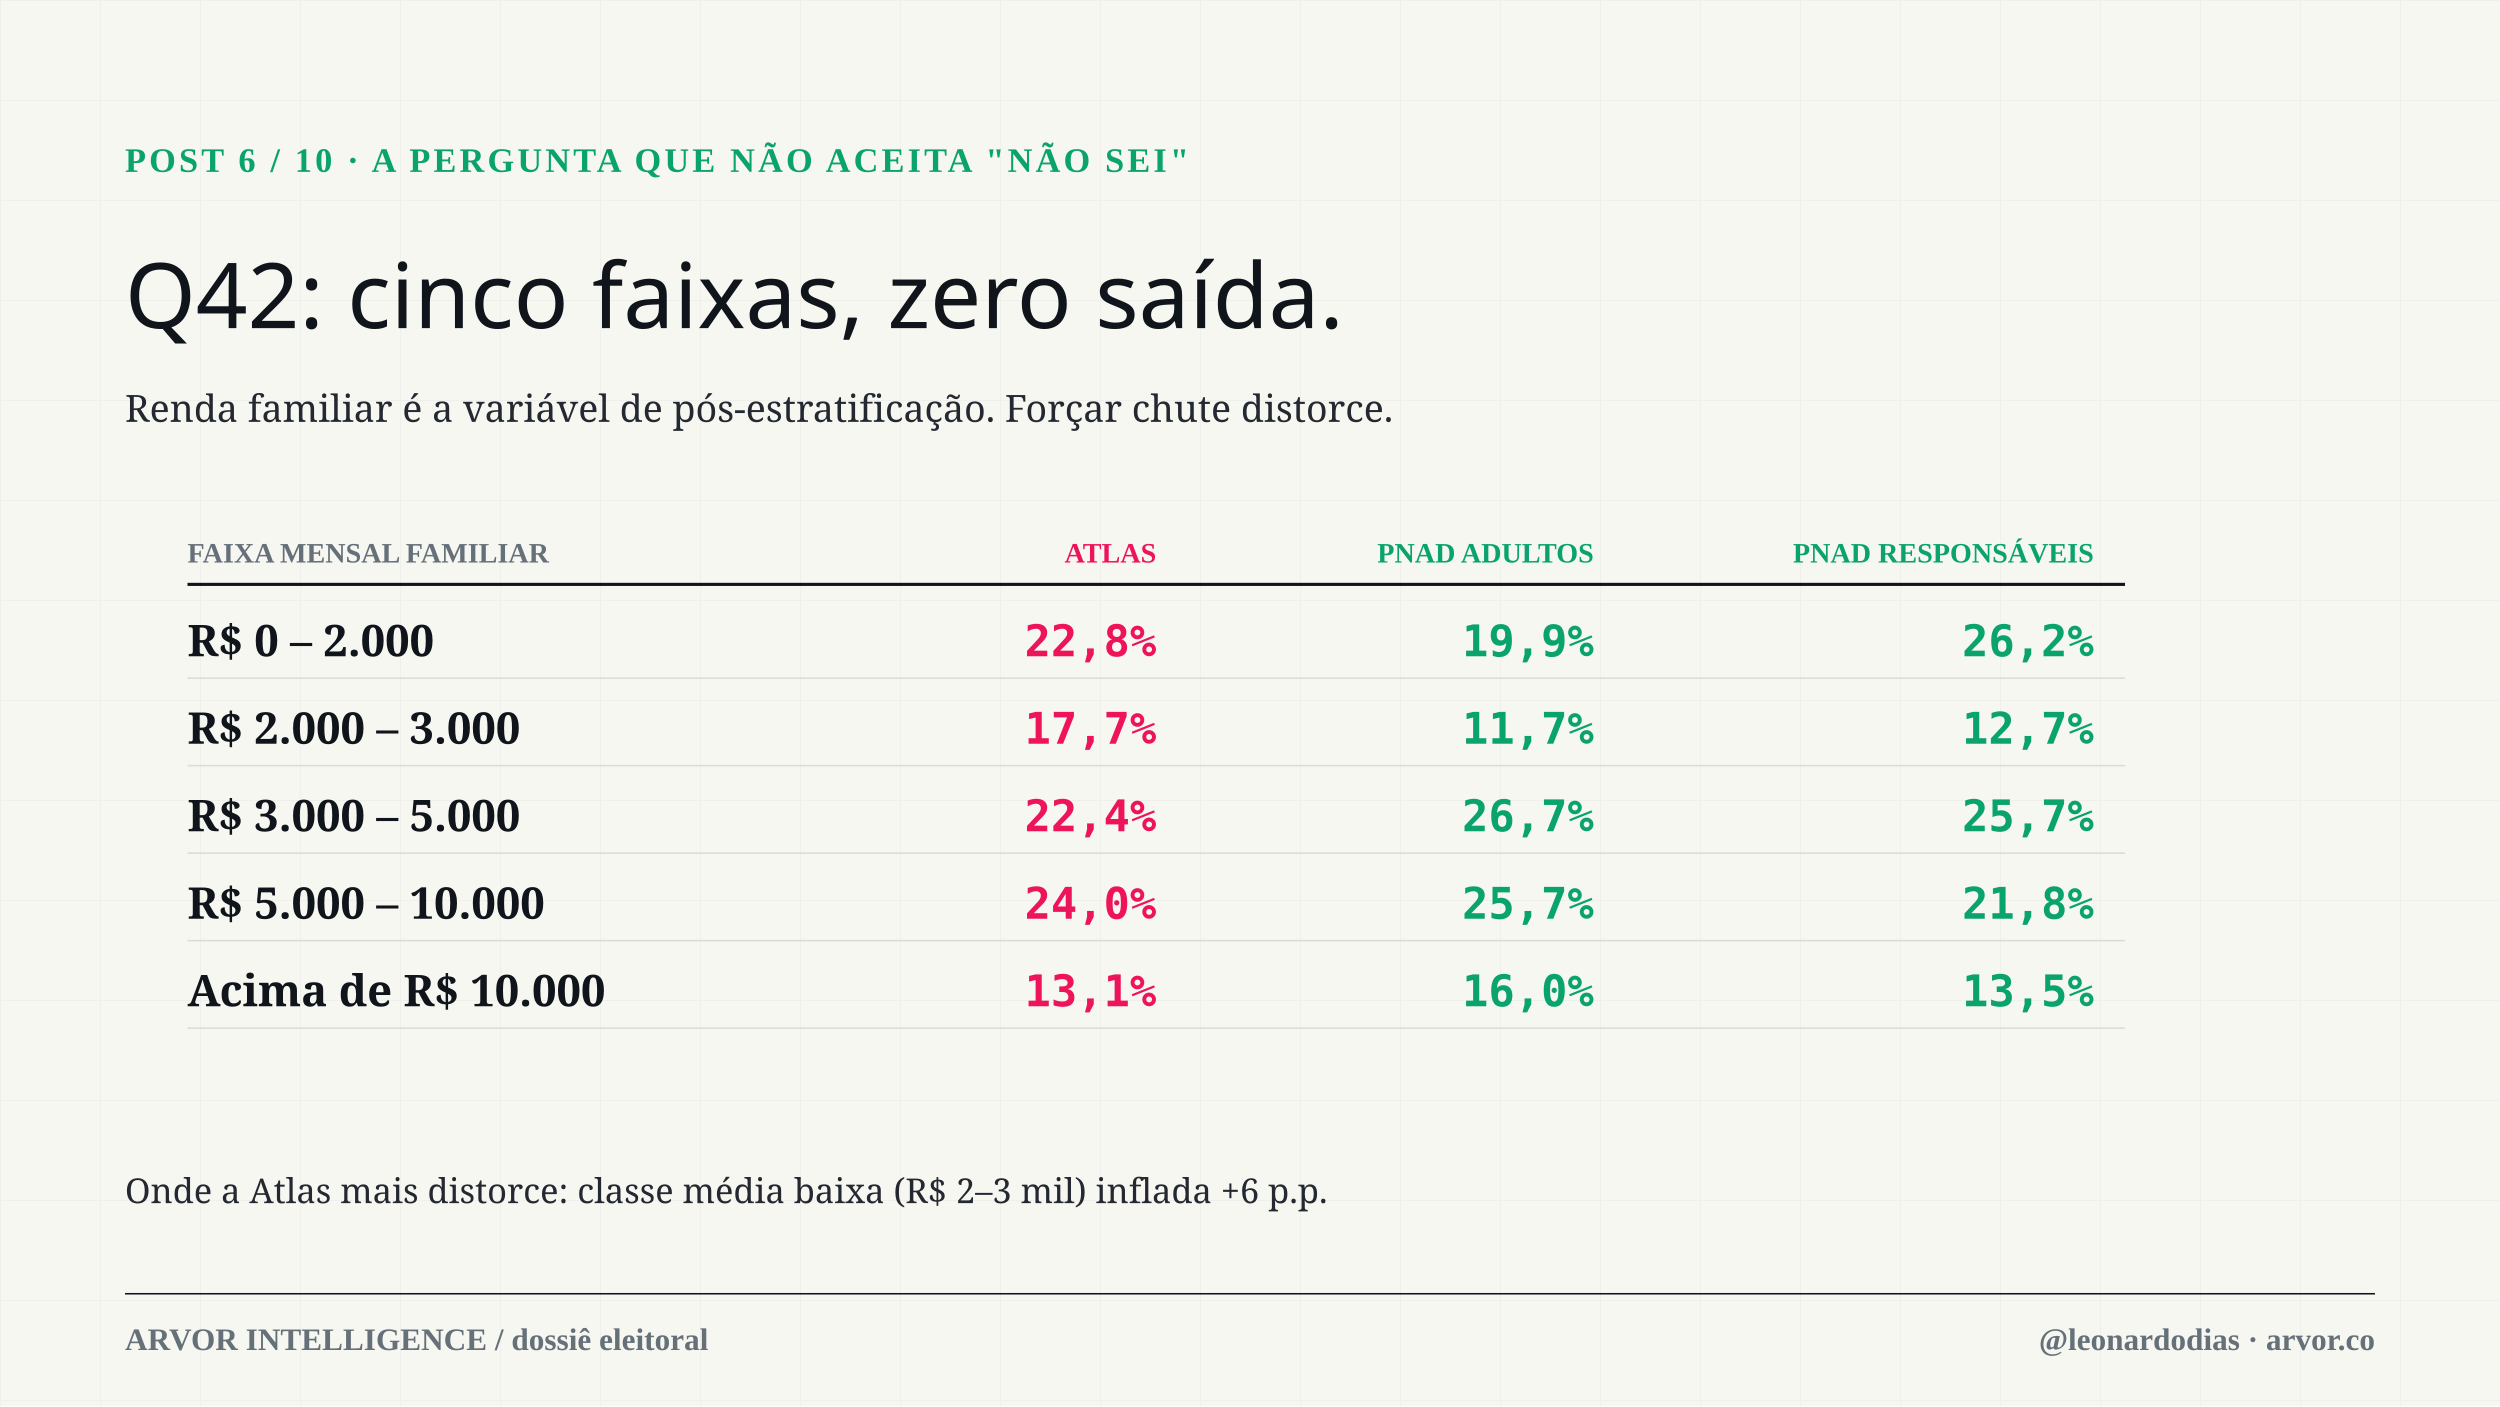
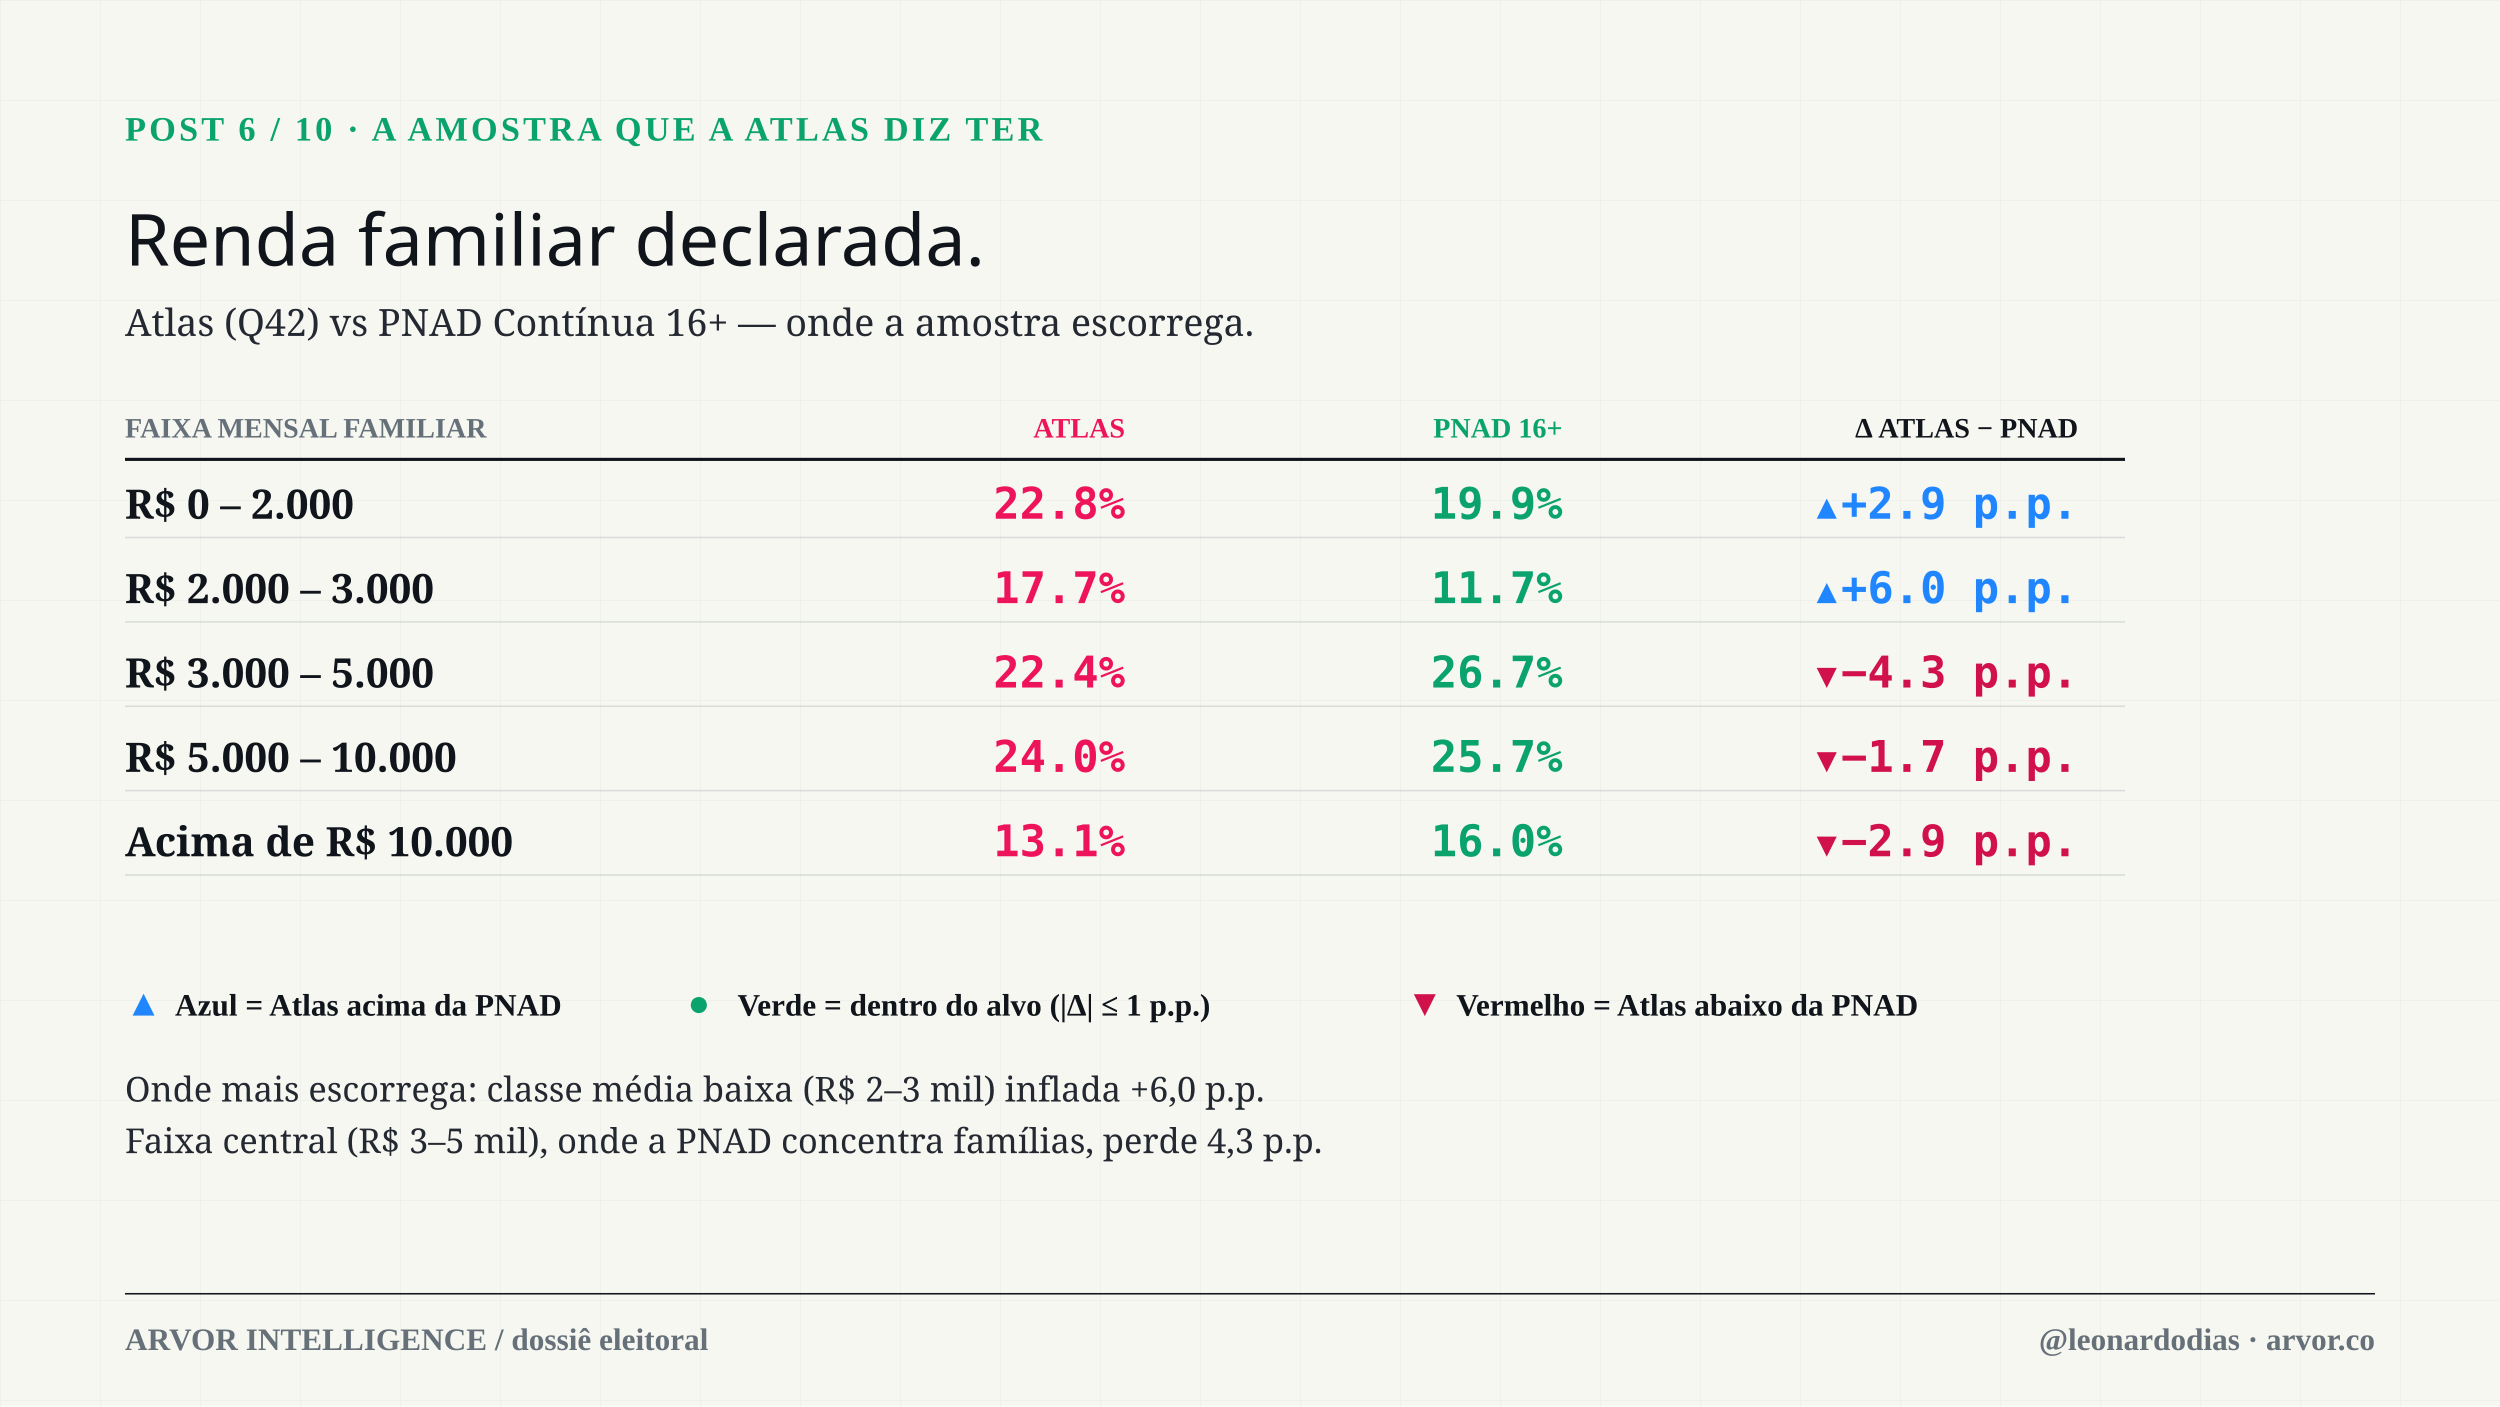
<svg xmlns="http://www.w3.org/2000/svg" viewBox="0 0 1600 900">
  <defs>
    <pattern id="grid" width="64" height="64" patternUnits="userSpaceOnUse">
      <path d="M 64 0 L 0 0 0 64" fill="none" stroke="#10141b" stroke-opacity="0.04" stroke-width="1" />
    </pattern>
  </defs>
  <rect width="1600" height="900" fill="#f7f7f2" />
  <rect width="1600" height="900" fill="url(#grid)" />
-   <text x="80" y="110" font-family="Source Sans 3, Helvetica, sans-serif" font-weight="800" font-size="22" letter-spacing="2" fill="#0aa36d" text-transform="uppercase">POST 6 / 10 · A PERGUNTA QUE NÃO ACEITA "NÃO SEI"</text>
-   <text x="80" y="210" font-family="Archivo Black, Impact, sans-serif" font-size="58" fill="#10141b" text-anchor="start">Q42: cinco faixas, zero saída.</text>
-   <text x="80" y="270" font-family="Libre Baskerville, Georgia, serif" font-weight="400" font-size="24" fill="#232831" text-anchor="start">Renda familiar é a variável de pós-estratificação. Forçar chute distorce.</text>
-   <text x="120" y="360" font-family="Source Sans 3, Helvetica, sans-serif" font-weight="800" font-size="18" fill="#657079" text-anchor="start">FAIXA MENSAL FAMILIAR</text>
-   <text x="740" y="360" font-family="Source Sans 3, Helvetica, sans-serif" font-weight="800" font-size="18" fill="#ed145b" text-anchor="end">ATLAS</text>
-   <text x="1020" y="360" font-family="Source Sans 3, Helvetica, sans-serif" font-weight="800" font-size="18" fill="#0aa36d" text-anchor="end">PNAD ADULTOS</text>
-   <text x="1340" y="360" font-family="Source Sans 3, Helvetica, sans-serif" font-weight="800" font-size="18" fill="#0aa36d" text-anchor="end">PNAD RESPONSÁVEIS</text>
-   <line x1="120" y1="374" x2="1360" y2="374" stroke="#10141b" stroke-width="2" />
-   <text x="120" y="420" font-family="Libre Baskerville, Georgia, serif" font-weight="700" font-size="28" fill="#10141b" text-anchor="start">R$ 0 – 2.000</text>
-   <text x="740" y="420" font-family="Spline Sans Mono, ui-monospace, monospace" font-weight="700" font-size="28" fill="#ed145b" text-anchor="end">22,8%</text>
-   <text x="1020" y="420" font-family="Spline Sans Mono, ui-monospace, monospace" font-weight="700" font-size="28" fill="#0aa36d" text-anchor="end">19,9%</text>
-   <text x="1340" y="420" font-family="Spline Sans Mono, ui-monospace, monospace" font-weight="700" font-size="28" fill="#0aa36d" text-anchor="end">26,2%</text>
-   <line x1="120" y1="434" x2="1360" y2="434" stroke="#d8ddd9" stroke-width="1" />
-   <text x="120" y="476" font-family="Libre Baskerville, Georgia, serif" font-weight="700" font-size="28" fill="#10141b" text-anchor="start">R$ 2.000 – 3.000</text>
-   <text x="740" y="476" font-family="Spline Sans Mono, ui-monospace, monospace" font-weight="700" font-size="28" fill="#ed145b" text-anchor="end">17,7%</text>
-   <text x="1020" y="476" font-family="Spline Sans Mono, ui-monospace, monospace" font-weight="700" font-size="28" fill="#0aa36d" text-anchor="end">11,7%</text>
-   <text x="1340" y="476" font-family="Spline Sans Mono, ui-monospace, monospace" font-weight="700" font-size="28" fill="#0aa36d" text-anchor="end">12,7%</text>
-   <line x1="120" y1="490" x2="1360" y2="490" stroke="#d8ddd9" stroke-width="1" />
-   <text x="120" y="532" font-family="Libre Baskerville, Georgia, serif" font-weight="700" font-size="28" fill="#10141b" text-anchor="start">R$ 3.000 – 5.000</text>
-   <text x="740" y="532" font-family="Spline Sans Mono, ui-monospace, monospace" font-weight="700" font-size="28" fill="#ed145b" text-anchor="end">22,4%</text>
-   <text x="1020" y="532" font-family="Spline Sans Mono, ui-monospace, monospace" font-weight="700" font-size="28" fill="#0aa36d" text-anchor="end">26,7%</text>
-   <text x="1340" y="532" font-family="Spline Sans Mono, ui-monospace, monospace" font-weight="700" font-size="28" fill="#0aa36d" text-anchor="end">25,7%</text>
-   <line x1="120" y1="546" x2="1360" y2="546" stroke="#d8ddd9" stroke-width="1" />
-   <text x="120" y="588" font-family="Libre Baskerville, Georgia, serif" font-weight="700" font-size="28" fill="#10141b" text-anchor="start">R$ 5.000 – 10.000</text>
-   <text x="740" y="588" font-family="Spline Sans Mono, ui-monospace, monospace" font-weight="700" font-size="28" fill="#ed145b" text-anchor="end">24,0%</text>
-   <text x="1020" y="588" font-family="Spline Sans Mono, ui-monospace, monospace" font-weight="700" font-size="28" fill="#0aa36d" text-anchor="end">25,7%</text>
-   <text x="1340" y="588" font-family="Spline Sans Mono, ui-monospace, monospace" font-weight="700" font-size="28" fill="#0aa36d" text-anchor="end">21,8%</text>
-   <line x1="120" y1="602" x2="1360" y2="602" stroke="#d8ddd9" stroke-width="1" />
-   <text x="120" y="644" font-family="Libre Baskerville, Georgia, serif" font-weight="700" font-size="28" fill="#10141b" text-anchor="start">Acima de R$ 10.000</text>
-   <text x="740" y="644" font-family="Spline Sans Mono, ui-monospace, monospace" font-weight="700" font-size="28" fill="#ed145b" text-anchor="end">13,1%</text>
-   <text x="1020" y="644" font-family="Spline Sans Mono, ui-monospace, monospace" font-weight="700" font-size="28" fill="#0aa36d" text-anchor="end">16,0%</text>
-   <text x="1340" y="644" font-family="Spline Sans Mono, ui-monospace, monospace" font-weight="700" font-size="28" fill="#0aa36d" text-anchor="end">13,5%</text>
-   <line x1="120" y1="658" x2="1360" y2="658" stroke="#d8ddd9" stroke-width="1" />
-   <text x="80" y="770" font-family="Libre Baskerville, Georgia, serif" font-weight="400" font-size="22" fill="#232831" text-anchor="start">Onde a Atlas mais distorce: classe média baixa (R$ 2–3 mil) inflada +6 p.p.</text>
+   <text x="80" y="90" font-family="Source Sans 3, Helvetica, sans-serif" font-weight="800" font-size="22" letter-spacing="2" fill="#0aa36d" text-transform="uppercase">POST 6 / 10 · A AMOSTRA QUE A ATLAS DIZ TER</text>
+   <text x="80" y="170" font-family="Archivo Black, Impact, sans-serif" font-size="46" fill="#10141b" text-anchor="start">Renda familiar declarada.</text>
+   <text x="80" y="215" font-family="Libre Baskerville, Georgia, serif" font-weight="400" font-size="24" fill="#232831" text-anchor="start">Atlas (Q42) vs PNAD Contínua 16+ — onde a amostra escorrega.</text>
+   <text x="80" y="280" font-family="Source Sans 3, Helvetica, sans-serif" font-weight="800" font-size="18" fill="#657079" text-anchor="start">FAIXA MENSAL FAMILIAR</text>
+   <text x="720" y="280" font-family="Source Sans 3, Helvetica, sans-serif" font-weight="800" font-size="18" fill="#ed145b" text-anchor="end">ATLAS</text>
+   <text x="1000" y="280" font-family="Source Sans 3, Helvetica, sans-serif" font-weight="800" font-size="18" fill="#0aa36d" text-anchor="end">PNAD 16+</text>
+   <text x="1330" y="280" font-family="Source Sans 3, Helvetica, sans-serif" font-weight="800" font-size="18" fill="#10141b" text-anchor="end">Δ ATLAS − PNAD</text>
+   <line x1="80" y1="294" x2="1360" y2="294" stroke="#10141b" stroke-width="2" />
+   <text x="80" y="332" font-family="Libre Baskerville, Georgia, serif" font-weight="700" font-size="26" fill="#10141b">R$ 0 – 2.000</text>
+   <text x="720" y="332" font-family="Spline Sans Mono, ui-monospace, monospace" font-weight="700" font-size="28" fill="#ed145b" text-anchor="end">22.8%</text>
+   <text x="1000" y="332" font-family="Spline Sans Mono, ui-monospace, monospace" font-weight="700" font-size="28" fill="#0aa36d" text-anchor="end">19.9%</text>
+   <text x="1180" y="332" font-family="Source Sans 3, Helvetica, sans-serif" font-weight="800" font-size="22" fill="#1f86ff" text-anchor="end">▲</text>
+   <text x="1330" y="332" font-family="Spline Sans Mono, ui-monospace, monospace" font-weight="800" font-size="28" fill="#1f86ff" text-anchor="end">+2.9 p.p.</text>
+   <line x1="80" y1="344" x2="1360" y2="344" stroke="#d8ddd9" stroke-width="1" />
+   <text x="80" y="386" font-family="Libre Baskerville, Georgia, serif" font-weight="700" font-size="26" fill="#10141b">R$ 2.000 – 3.000</text>
+   <text x="720" y="386" font-family="Spline Sans Mono, ui-monospace, monospace" font-weight="700" font-size="28" fill="#ed145b" text-anchor="end">17.7%</text>
+   <text x="1000" y="386" font-family="Spline Sans Mono, ui-monospace, monospace" font-weight="700" font-size="28" fill="#0aa36d" text-anchor="end">11.7%</text>
+   <text x="1180" y="386" font-family="Source Sans 3, Helvetica, sans-serif" font-weight="800" font-size="22" fill="#1f86ff" text-anchor="end">▲</text>
+   <text x="1330" y="386" font-family="Spline Sans Mono, ui-monospace, monospace" font-weight="800" font-size="28" fill="#1f86ff" text-anchor="end">+6.0 p.p.</text>
+   <line x1="80" y1="398" x2="1360" y2="398" stroke="#d8ddd9" stroke-width="1" />
+   <text x="80" y="440" font-family="Libre Baskerville, Georgia, serif" font-weight="700" font-size="26" fill="#10141b">R$ 3.000 – 5.000</text>
+   <text x="720" y="440" font-family="Spline Sans Mono, ui-monospace, monospace" font-weight="700" font-size="28" fill="#ed145b" text-anchor="end">22.4%</text>
+   <text x="1000" y="440" font-family="Spline Sans Mono, ui-monospace, monospace" font-weight="700" font-size="28" fill="#0aa36d" text-anchor="end">26.7%</text>
+   <text x="1180" y="440" font-family="Source Sans 3, Helvetica, sans-serif" font-weight="800" font-size="22" fill="#d11149" text-anchor="end">▼</text>
+   <text x="1330" y="440" font-family="Spline Sans Mono, ui-monospace, monospace" font-weight="800" font-size="28" fill="#d11149" text-anchor="end">−4.3 p.p.</text>
+   <line x1="80" y1="452" x2="1360" y2="452" stroke="#d8ddd9" stroke-width="1" />
+   <text x="80" y="494" font-family="Libre Baskerville, Georgia, serif" font-weight="700" font-size="26" fill="#10141b">R$ 5.000 – 10.000</text>
+   <text x="720" y="494" font-family="Spline Sans Mono, ui-monospace, monospace" font-weight="700" font-size="28" fill="#ed145b" text-anchor="end">24.0%</text>
+   <text x="1000" y="494" font-family="Spline Sans Mono, ui-monospace, monospace" font-weight="700" font-size="28" fill="#0aa36d" text-anchor="end">25.7%</text>
+   <text x="1180" y="494" font-family="Source Sans 3, Helvetica, sans-serif" font-weight="800" font-size="22" fill="#d11149" text-anchor="end">▼</text>
+   <text x="1330" y="494" font-family="Spline Sans Mono, ui-monospace, monospace" font-weight="800" font-size="28" fill="#d11149" text-anchor="end">−1.7 p.p.</text>
+   <line x1="80" y1="506" x2="1360" y2="506" stroke="#d8ddd9" stroke-width="1" />
+   <text x="80" y="548" font-family="Libre Baskerville, Georgia, serif" font-weight="700" font-size="26" fill="#10141b">Acima de R$ 10.000</text>
+   <text x="720" y="548" font-family="Spline Sans Mono, ui-monospace, monospace" font-weight="700" font-size="28" fill="#ed145b" text-anchor="end">13.1%</text>
+   <text x="1000" y="548" font-family="Spline Sans Mono, ui-monospace, monospace" font-weight="700" font-size="28" fill="#0aa36d" text-anchor="end">16.0%</text>
+   <text x="1180" y="548" font-family="Source Sans 3, Helvetica, sans-serif" font-weight="800" font-size="22" fill="#d11149" text-anchor="end">▼</text>
+   <text x="1330" y="548" font-family="Spline Sans Mono, ui-monospace, monospace" font-weight="800" font-size="28" fill="#d11149" text-anchor="end">−2.9 p.p.</text>
+   <line x1="80" y1="560" x2="1360" y2="560" stroke="#d8ddd9" stroke-width="1" />
+   <text x="80" y="650" font-family="Source Sans 3, Helvetica, sans-serif" font-weight="800" font-size="24" fill="#1f86ff" text-anchor="start">▲</text>
+   <text x="112" y="650" font-family="Source Sans 3, Helvetica, sans-serif" font-weight="700" font-size="20" fill="#10141b" text-anchor="start">Azul = Atlas acima da PNAD</text>
+   <text x="440" y="650" font-family="Source Sans 3, Helvetica, sans-serif" font-weight="800" font-size="24" fill="#0aa36d" text-anchor="start">●</text>
+   <text x="472" y="650" font-family="Source Sans 3, Helvetica, sans-serif" font-weight="700" font-size="20" fill="#10141b" text-anchor="start">Verde = dentro do alvo (|Δ| ≤ 1 p.p.)</text>
+   <text x="900" y="650" font-family="Source Sans 3, Helvetica, sans-serif" font-weight="800" font-size="24" fill="#d11149" text-anchor="start">▼</text>
+   <text x="932" y="650" font-family="Source Sans 3, Helvetica, sans-serif" font-weight="700" font-size="20" fill="#10141b" text-anchor="start">Vermelho = Atlas abaixo da PNAD</text>
+   <text x="80" y="705" font-family="Libre Baskerville, Georgia, serif" font-weight="400" font-size="22" fill="#232831" text-anchor="start">Onde mais escorrega: classe média baixa (R$ 2–3 mil) inflada +6,0 p.p.</text>
+   <text x="80" y="738" font-family="Libre Baskerville, Georgia, serif" font-weight="400" font-size="22" fill="#232831" text-anchor="start">Faixa central (R$ 3–5 mil), onde a PNAD concentra famílias, perde 4,3 p.p.</text>
  <line x1="80" y1="828" x2="1520" y2="828" stroke="#10141b" stroke-width="1" />
  <text x="80" y="864" font-family="Source Sans 3, Helvetica, sans-serif" font-weight="800" font-size="20" fill="#657079" text-anchor="start">ARVOR INTELLIGENCE / dossiê eleitoral</text>
  <text x="1520" y="864" font-family="Source Sans 3, Helvetica, sans-serif" font-weight="800" font-size="20" fill="#657079" text-anchor="end">@leonardodias  ·  arvor.co</text>
</svg>
